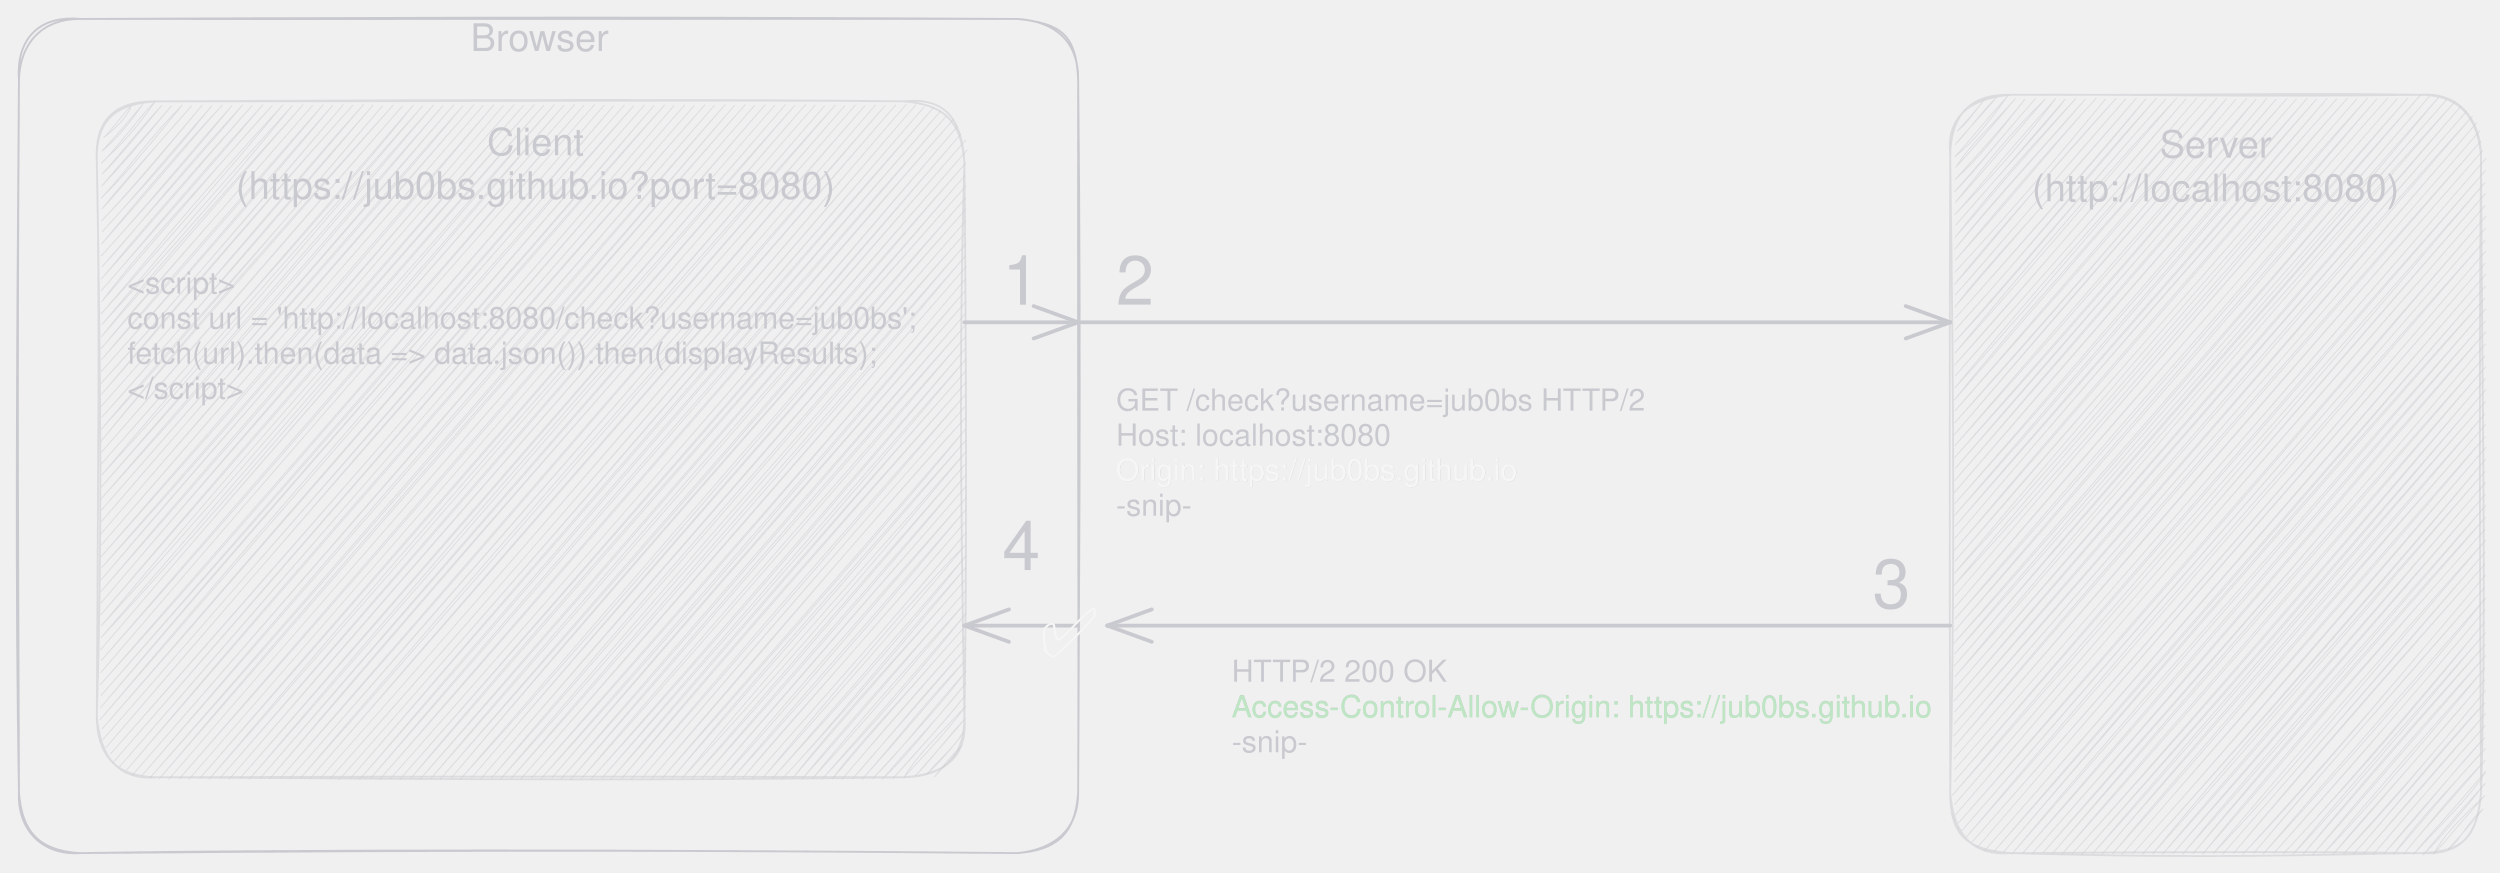
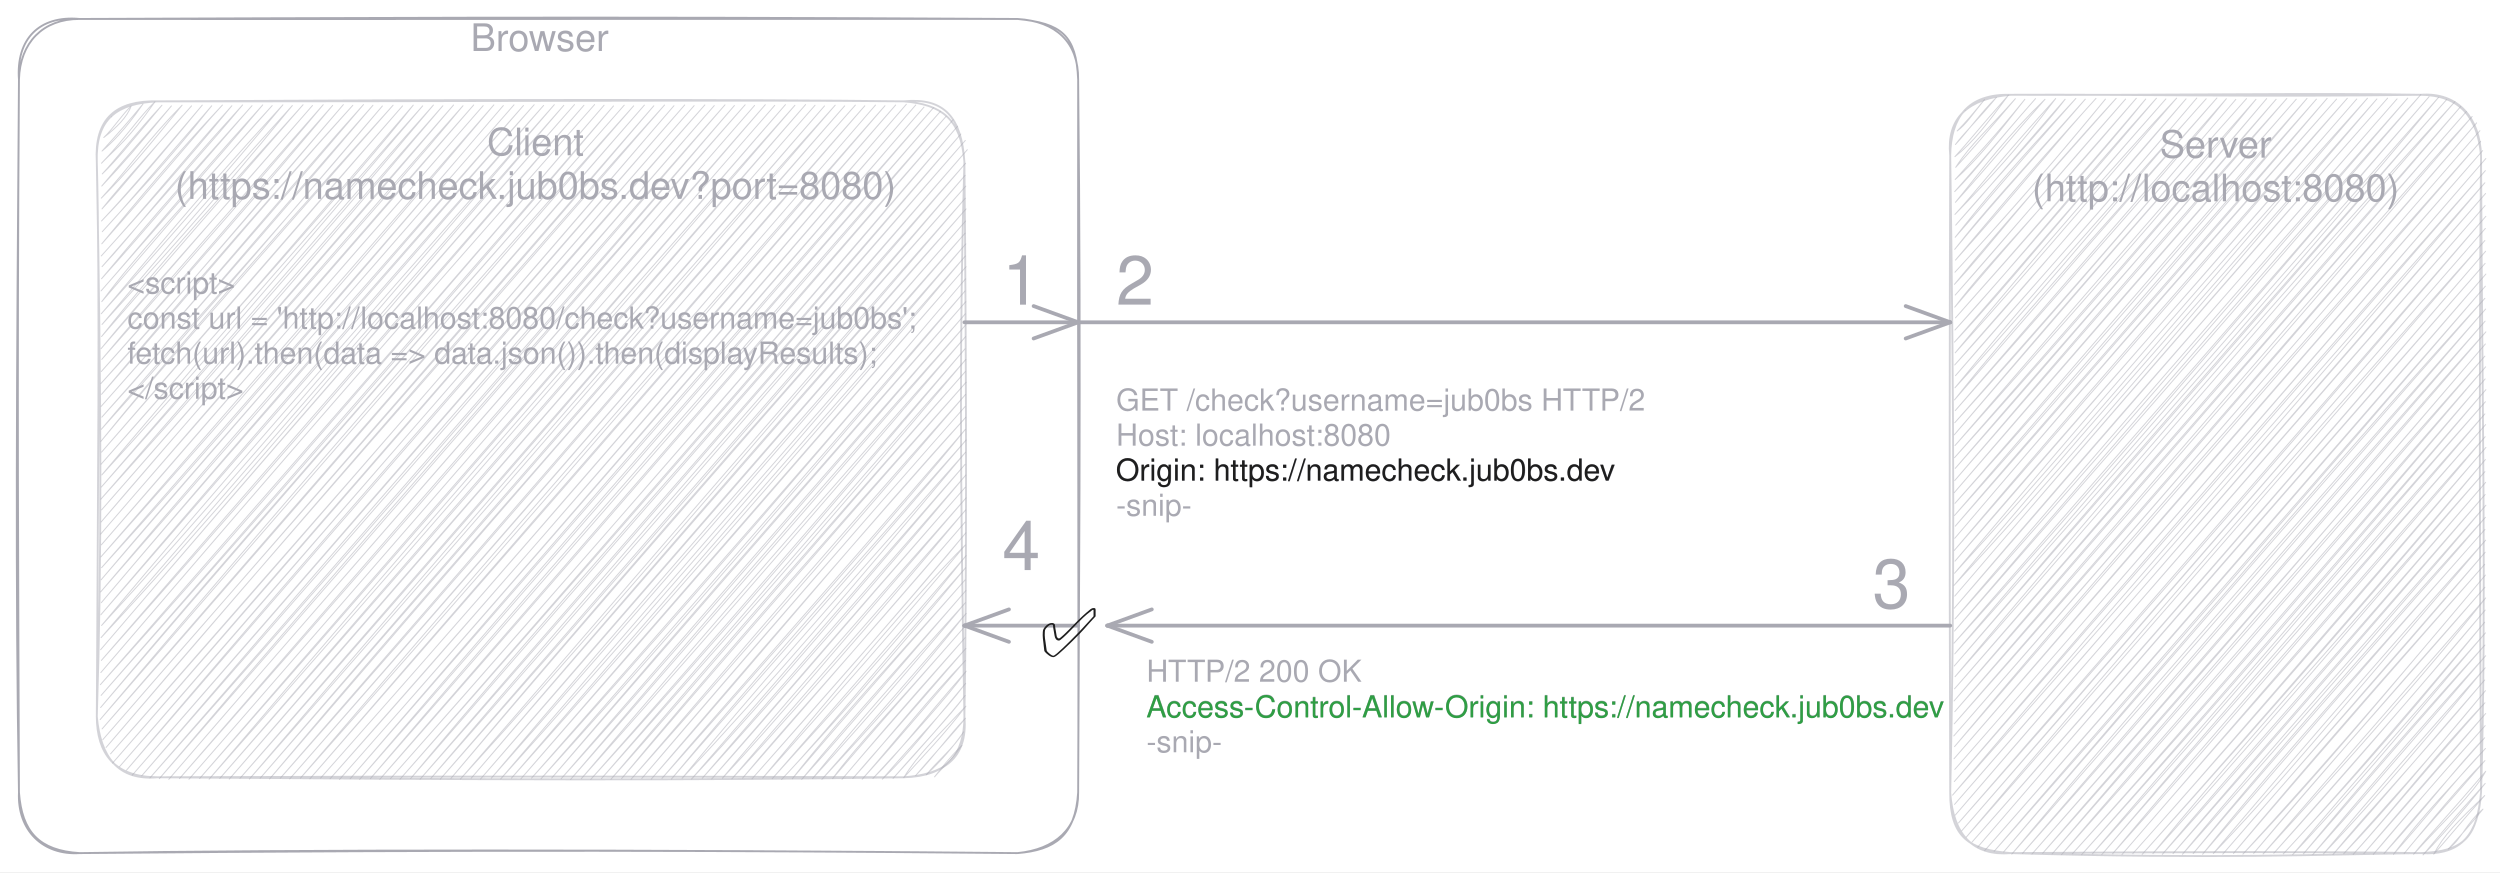
- <svg xmlns="http://www.w3.org/2000/svg" version="1.1" viewBox="0 0 1318.713 460" width="1318.713" height="460" filter="invert(93%) hue-rotate(180deg)">
+ <svg xmlns="http://www.w3.org/2000/svg" version="1.1" viewBox="0 0 1318.713 460" width="2637.427" height="920">
  <defs>
    <style class="style-fonts">
      </style>
  </defs>
+   <rect x="0" y="0" width="1318.713" height="460" fill="#ffffff" />
  <g stroke-linecap="round">
    <g transform="translate(568.7134 330) rotate(0 -30 0)">
      <path d="M0 0 C-10 0, -50 0, -60 0 M0 0 C-10 0, -50 0, -60 0" stroke="#a9a9b2" stroke-width="2" fill="none" />
    </g>
    <g transform="translate(568.7134 330) rotate(0 -30 0)">
      <path d="M-36.51 -8.55 C-44.09 -5.79, -51.67 -3.03, -60 0 M-36.51 -8.55 C-42.88 -6.23, -49.25 -3.91, -60 0" stroke="#a9a9b2" stroke-width="2" fill="none" />
    </g>
    <g transform="translate(568.7134 330) rotate(0 -30 0)">
      <path d="M-36.51 8.55 C-44.09 5.79, -51.67 3.03, -60 0 M-36.51 8.55 C-42.88 6.23, -49.25 3.91, -60 0" stroke="#a9a9b2" stroke-width="2" fill="none" />
    </g>
  </g>
  <mask />
  <g stroke-linecap="round" transform="translate(10 10) rotate(0 279.3567 220)">
    <path d="M32 0 C161.95 -0.42, 292.24 -1.35, 526.71 0 M32 0 C167.23 0.18, 301.85 -0.14, 526.71 0 M526.71 0 C546.94 1.18, 558.93 12.32, 558.71 32 M526.71 0 C549.81 2.29, 557.74 8.39, 558.71 32 M558.71 32 C560.41 182.74, 558.91 331.23, 558.71 408 M558.71 32 C558.44 180.25, 559.15 328.24, 558.71 408 M558.71 408 C557.28 430.93, 546.33 438.46, 526.71 440 M558.71 408 C558.96 427.16, 546.54 438.03, 526.71 440 M526.71 440 C384.19 438.66, 242.5 438.12, 32 440 M526.71 440 C333.83 438.15, 141.05 438.18, 32 440 M32 440 C10.65 438.7, 1.55 428.81, 0 408 M32 440 C12.63 441.26, -0.93 427.98, 0 408 M0 408 C-0.3 304.29, -1.12 199.19, 0 32 M0 408 C-1.88 299.85, -1.15 191.12, 0 32 M0 32 C0.53 12.51, 12.6 -0.06, 32 0 M0 32 C-1.59 10.59, 10.78 -2, 32 0" stroke="#a9a9b2" stroke-width="1" fill="none" />
  </g>
  <g stroke-opacity="0.5" fill-opacity="0.5" stroke-linecap="round" transform="translate(51.06137 53.46077) rotate(0 228.826 178.2696)">
    <path d="M7.86 8.16 C7.86 8.16, 7.86 8.16, 7.86 8.16 M7.86 8.16 C7.86 8.16, 7.86 8.16, 7.86 8.16 M3.66 19.09 C10.21 14.09, 16.14 8.16, 18.1 2.48 M3.66 19.09 C8.6 14.47, 13.46 6.87, 18.1 2.48 M2.75 26.24 C7.55 22.24, 14.74 15.38, 24.4 1.33 M2.75 26.24 C10.85 17.3, 17.44 9.85, 24.4 1.33 M2.48 32.64 C10.13 24.75, 16.55 20.37, 30.7 0.18 M2.48 32.64 C13.8 21.06, 23.29 7.1, 30.7 0.18 M2.88 38.28 C10.37 30.3, 20.64 16.86, 34.37 2.05 M2.88 38.28 C10.36 31.16, 16.69 23.25, 34.37 2.05 M2.62 44.68 C13.52 33.14, 21.22 24.34, 39.36 2.41 M2.62 44.68 C11.4 33.98, 22.67 21.8, 39.36 2.41 M2.36 51.07 C17.37 34.72, 27.75 19.35, 45 2.02 M2.36 51.07 C15.3 38.28, 27.37 23.77, 45 2.02 M2.75 56.72 C14.78 43.91, 24.2 31.15, 49.99 2.38 M2.75 56.72 C15.79 40.34, 29.45 26.11, 49.99 2.38 M2.49 63.11 C15.12 49.74, 29.94 32.41, 55.63 1.98 M2.49 63.11 C18.98 46.1, 34.03 28.17, 55.63 1.98 M2.88 68.76 C20.22 49.3, 35.04 34.47, 60.62 2.34 M2.88 68.76 C16.47 54.2, 28.09 39.78, 60.62 2.34 M2.62 75.16 C29.52 44.99, 52.47 16.94, 66.26 1.95 M2.62 75.16 C22.11 51.73, 41.4 28.36, 66.26 1.95 M2.36 81.55 C26.06 55.6, 46.9 29.51, 71.25 2.31 M2.36 81.55 C24.3 57.32, 44.62 34.59, 71.25 2.31 M2.76 87.2 C19.03 70, 34.05 48.93, 76.89 1.91 M2.76 87.2 C31.54 53.91, 62.03 20.03, 76.89 1.91 M2.49 93.59 C24.26 69.49, 45.57 43.85, 81.88 2.27 M2.49 93.59 C20.36 72.1, 39.57 49.6, 81.88 2.27 M2.23 99.99 C21.13 78.72, 38.75 56.1, 87.52 1.88 M2.23 99.99 C31.34 66.6, 61.03 33.46, 87.52 1.88 M2.63 105.64 C21.75 79.96, 42.93 58.16, 92.51 2.24 M2.63 105.64 C38.61 64.11, 73.14 23.08, 92.51 2.24 M2.37 112.03 C24.27 86.92, 45.11 59.54, 98.15 1.85 M2.37 112.03 C35.24 75.8, 68.39 37.81, 98.15 1.85 M2.76 117.68 C31.01 86.55, 56.55 59.29, 103.14 2.21 M2.76 117.68 C24.42 92.34, 45.49 65.93, 103.14 2.21 M2.5 124.07 C35.9 81.96, 71.11 44.05, 108.78 1.81 M2.5 124.07 C35.32 86.61, 68.72 47.51, 108.78 1.81 M2.24 130.47 C27.95 100.91, 52.8 71.92, 113.77 2.17 M2.24 130.47 C24.29 103.38, 47.48 78.85, 113.77 2.17 M2.63 136.11 C35.43 96.93, 71.58 56.31, 119.41 1.78 M2.63 136.11 C48.89 83.83, 95.64 30.49, 119.41 1.78 M2.37 142.51 C47.27 92.44, 91.24 41.98, 124.4 2.14 M2.37 142.51 C41.11 99.06, 77.2 55.64, 124.4 2.14 M2.11 148.91 C28.22 119.61, 56.24 88.68, 130.04 1.74 M2.11 148.91 C34.45 113.93, 66.35 75.53, 130.04 1.74 M2.5 154.55 C42.94 108.67, 81.96 61.2, 135.03 2.1 M2.5 154.55 C51.39 96.51, 100.51 40.06, 135.03 2.1 M2.24 160.95 C55.85 101.11, 106.7 39.31, 140.67 1.71 M2.24 160.95 C46.7 110.81, 90.52 60.74, 140.67 1.71 M2.64 166.59 C41.28 124.35, 77.05 80.02, 145.66 2.07 M2.64 166.59 C45.31 118.52, 87.86 70.21, 145.66 2.07 M2.38 172.99 C40.92 126.8, 81.04 85.14, 150.65 2.43 M2.38 172.99 C61.54 107.42, 118.98 39.23, 150.65 2.43 M2.11 179.39 C36.81 136.73, 70.89 96.88, 156.29 2.03 M2.11 179.39 C37.83 136.31, 74.52 95.17, 156.29 2.03 M2.51 185.03 C58.13 120.83, 115.03 55.18, 161.28 2.39 M2.51 185.03 C45.11 136.48, 85.92 89.19, 161.28 2.39 M2.25 191.43 C67.44 116.77, 135.93 41.34, 166.92 2 M2.25 191.43 C38.53 150.38, 75.5 108.68, 166.92 2 M2.64 197.07 C51.56 143.82, 98.8 88.33, 171.91 2.36 M2.64 197.07 C45.12 146.73, 86.53 98.56, 171.91 2.36 M2.38 203.47 C58.99 138.35, 114.87 72.53, 177.55 1.96 M2.38 203.47 C64.53 133.32, 125.72 63.81, 177.55 1.96 M2.12 209.87 C54.83 149.49, 106.91 88.33, 182.54 2.32 M2.12 209.87 C51.04 155.58, 99.94 99.79, 182.54 2.32 M2.51 215.51 C72.26 135.86, 140.26 58.52, 188.18 1.93 M2.51 215.51 C73.02 134.99, 142.71 54, 188.18 1.93 M2.25 221.91 C75.11 136.21, 149.81 54.77, 193.17 2.29 M2.25 221.91 C73.71 138.78, 146.43 55.05, 193.17 2.29 M1.99 228.31 C51.03 171.22, 103.68 112.32, 198.81 1.9 M1.99 228.31 C68.73 150.76, 135.91 73.61, 198.81 1.9 M2.39 233.95 C78.98 145.05, 159.24 53.79, 203.8 2.26 M2.39 233.95 C45.78 184.25, 89.54 133.02, 203.8 2.26 M2.12 240.35 C66.95 167.59, 130 96.02, 209.44 1.86 M2.12 240.35 C68.02 164.61, 133.61 88.67, 209.44 1.86 M2.52 245.99 C56.29 187.05, 109.72 124.49, 214.43 2.22 M2.52 245.99 C83.63 153.36, 164.7 60.51, 214.43 2.22 M2.26 252.39 C49.91 195.91, 101.15 138.49, 220.07 1.83 M2.26 252.39 C60.26 184.98, 119.2 117.23, 220.07 1.83 M2 258.79 C87.88 157.43, 175.94 58.34, 225.06 2.19 M2 258.79 C55.12 198.02, 107.49 137.98, 225.06 2.19 M2.39 264.43 C70.81 183.41, 139.51 104.54, 230.7 1.79 M2.39 264.43 C52.12 205.63, 102.62 148.51, 230.7 1.79 M2.13 270.83 C76.31 185.28, 148.23 102.91, 235.69 2.15 M2.13 270.83 C74.85 185.46, 148.05 101.02, 235.69 2.15 M2.52 276.47 C52.75 222.01, 100.08 166.33, 241.33 1.76 M2.52 276.47 C62.4 204.83, 124.61 133.91, 241.33 1.76 M2.26 282.87 C53.13 228.34, 101.95 170.12, 246.32 2.12 M2.26 282.87 C78.15 194.6, 153.35 107.8, 246.32 2.12 M2 289.27 C97.77 177.05, 196.8 64.29, 251.96 1.72 M2 289.27 C84.53 192.65, 169.02 96.5, 251.96 1.72 M2.4 294.91 C88.53 195.23, 173.76 97.49, 256.95 2.08 M2.4 294.91 C74.8 213.31, 146.83 130.05, 256.95 2.08 M2.13 301.31 C80.73 209.32, 159.99 117.91, 262.59 1.69 M2.13 301.31 C72.26 219.39, 143.17 137.08, 262.59 1.69 M1.87 307.71 C75.37 223.26, 148.73 140.06, 267.58 2.05 M1.87 307.71 C74.11 227.4, 143.34 146.64, 267.58 2.05 M2.27 313.35 C102.65 197.94, 200.65 85.94, 272.56 2.41 M2.27 313.35 C99.19 203.57, 194.85 94.42, 272.56 2.41 M2.01 319.75 C71.05 237.44, 142.42 156.63, 278.21 2.01 M2.01 319.75 C68.98 241.52, 135.35 164.76, 278.21 2.01 M1.74 326.14 C110.62 200.57, 219.59 75.86, 283.19 2.37 M1.74 326.14 C93.08 218.18, 185.45 111.59, 283.19 2.37 M2.79 331.03 C62.52 263.23, 121.68 194.52, 288.84 1.98 M2.79 331.03 C111.75 205.12, 220.39 80.3, 288.84 1.98 M3.19 336.68 C109.04 214.94, 215.51 94.62, 293.82 2.34 M3.19 336.68 C67.84 262.78, 130.65 190.28, 293.82 2.34 M4.9 340.81 C103.84 224.64, 206.24 109.65, 299.47 1.94 M4.9 340.81 C121.02 205.71, 238.14 69.98, 299.47 1.94 M7.26 344.19 C87.05 252.86, 169.57 159.96, 304.45 2.3 M7.26 344.19 C96.67 243.19, 185.3 140.87, 304.45 2.3 M8.31 349.08 C115.92 225.8, 222.64 102.62, 310.1 1.91 M8.31 349.08 C124.54 214.89, 241.37 80.38, 310.1 1.91 M11.98 350.95 C94.43 256.6, 177.46 159.85, 315.08 2.27 M11.98 350.95 C109.65 238.02, 206.49 127.34, 315.08 2.27 M15.66 352.82 C83.45 273.02, 150.31 194.96, 320.73 1.88 M15.66 352.82 C77.37 281.3, 139.91 208.95, 320.73 1.88 M18.68 355.44 C116.17 243.73, 212.74 131.87, 325.71 2.24 M18.68 355.44 C109.35 251.97, 199.16 148.5, 325.71 2.24 M23.67 355.8 C89.62 279.78, 156.63 204.25, 331.36 1.84 M23.67 355.8 C105.17 260.61, 187.06 165.8, 331.36 1.84 M28 356.91 C131.31 238.16, 235.72 118.74, 336.34 2.2 M28 356.91 C122.76 250.02, 216.06 143.34, 336.34 2.2 M32.98 357.27 C117.71 257.58, 202.73 159.83, 341.99 1.81 M32.98 357.27 C144.9 228.77, 257.52 98.48, 341.99 1.81 M37.97 357.64 C112.02 271.56, 187.33 186.11, 346.97 2.17 M37.97 357.64 C125.99 255.6, 214.77 154.12, 346.97 2.17 M43.61 357.24 C118.48 270.86, 192.59 184.98, 352.62 1.77 M43.61 357.24 C122.69 267.34, 199.69 179.31, 352.62 1.77 M48.6 357.6 C151.48 239.49, 254.18 121.04, 357.6 2.13 M48.6 357.6 C128.23 266.3, 208.7 173.45, 357.6 2.13 M54.24 357.21 C123.6 277.05, 192.88 197.3, 363.25 1.74 M54.24 357.21 C127.42 274.02, 201.41 189.15, 363.25 1.74 M59.23 357.57 C151.58 249.15, 244.33 141.68, 368.23 2.1 M59.23 357.57 C150.48 254.06, 241.25 149.65, 368.23 2.1 M64.87 357.17 C138.23 273.32, 210.47 191.06, 373.88 1.7 M64.87 357.17 C130.49 281.31, 196.26 205.22, 373.88 1.7 M69.86 357.53 C134.56 282.17, 200.2 206.92, 378.86 2.06 M69.86 357.53 C171.51 240.57, 274.15 122.06, 378.86 2.06 M75.5 357.14 C184.25 233.77, 292.07 108.65, 383.85 2.42 M75.5 357.14 C146.13 275.71, 215.73 195.96, 383.85 2.42 M80.49 357.5 C179.37 245.03, 277.04 132.28, 389.49 2.03 M80.49 357.5 C197.36 220.45, 315.31 84.56, 389.49 2.03 M86.13 357.1 C191.34 234.78, 298.05 112.4, 394.48 2.39 M86.13 357.1 C175.58 254.42, 264.9 151.86, 394.48 2.39 M91.12 357.46 C169.1 264.5, 248.47 175.07, 400.12 1.99 M91.12 357.46 C187.69 245.11, 284.33 133.33, 400.12 1.99 M96.76 357.07 C182.22 260.7, 266.37 162.41, 405.11 2.35 M96.76 357.07 C216.3 219.77, 334.58 82.52, 405.11 2.35 M101.75 357.43 C179.88 268.4, 257.28 179.68, 410.75 1.96 M101.75 357.43 C185.39 261.3, 269.19 165.93, 410.75 1.96 M107.39 357.03 C194.03 259.43, 278.25 162.08, 415.74 2.32 M107.39 357.03 C186.73 264.36, 265.74 173.03, 415.74 2.32 M112.38 357.39 C206.05 249.82, 300.47 142.25, 421.38 1.93 M112.38 357.39 C188.74 268.85, 265.98 180.32, 421.38 1.93 M118.02 357 C233.96 226.08, 348.67 92.91, 427.03 1.53 M118.02 357 C188.02 277.92, 256.17 199.87, 427.03 1.53 M123.01 357.36 C189.58 282.7, 255.18 206.59, 432.01 1.89 M123.01 357.36 C223.82 243.27, 322.86 129.05, 432.01 1.89 M128 357.72 C213.87 260.5, 298.07 162.28, 436.35 3.01 M128 357.72 C235.94 235.54, 343.21 110.95, 436.35 3.01 M133.64 357.32 C238.76 235.27, 345.88 111.61, 441.33 3.37 M133.64 357.32 C203.25 277.26, 273.17 197.91, 441.33 3.37 M138.63 357.68 C251.16 225.93, 366.91 94.69, 445.01 5.24 M138.63 357.68 C227.73 256.29, 315.13 154.98, 445.01 5.24 M144.27 357.29 C224.52 262.88, 307.2 168.39, 448.03 7.86 M144.27 357.29 C253.43 232.16, 363.17 106.89, 448.03 7.86 M149.26 357.65 C252.84 238.26, 356.32 118.48, 451.7 9.73 M149.26 357.65 C223.71 273.29, 296.65 188.94, 451.7 9.73 M154.9 357.26 C253.02 246.68, 350.14 134.25, 454.06 13.11 M154.9 357.26 C272.33 224.35, 388.82 90.26, 454.06 13.11 M159.89 357.62 C265.11 238.47, 369.3 118.42, 455.77 17.24 M159.89 357.62 C275.47 225.46, 390.27 92.68, 455.77 17.24 M165.53 357.22 C233.16 276.18, 303.23 197.85, 458.13 20.62 M165.53 357.22 C238.99 272.33, 311.78 189.24, 458.13 20.62 M170.52 357.58 C239.78 279.21, 308.77 199.81, 459.18 25.51 M170.52 357.58 C246.69 269.38, 324.28 180.29, 459.18 25.51 M176.16 357.19 C267.44 253.25, 357.26 150.03, 458.27 32.66 M176.16 357.19 C267.98 249.17, 362.42 141.34, 458.27 32.66 M181.15 357.55 C276.02 249.82, 368.18 144.27, 458.01 39.06 M181.15 357.55 C287.72 234.22, 395.02 111.63, 458.01 39.06 M186.79 357.15 C258.44 271.65, 332.16 186.81, 458.4 44.7 M186.79 357.15 C269.16 259.94, 353.26 164.18, 458.4 44.7 M191.78 357.51 C260.15 279.05, 327.47 199.63, 458.14 51.1 M191.78 357.51 C247.9 295.82, 303.04 231.77, 458.14 51.1 M197.42 357.12 C294.42 243.41, 392.65 130.92, 458.53 56.74 M197.42 357.12 C273.92 268.03, 351.92 178.89, 458.53 56.74 M202.41 357.48 C278.12 270.38, 354.64 182.44, 458.27 63.14 M202.41 357.48 C297.75 246.86, 393.23 137.2, 458.27 63.14 M208.05 357.08 C280.11 271.91, 354.58 186.55, 458.01 69.54 M208.05 357.08 C284.15 270.82, 358.83 184.13, 458.01 69.54 M213.04 357.44 C274.88 288.5, 336.79 218.07, 458.4 75.18 M213.04 357.44 C282.67 275.75, 353.51 194.86, 458.4 75.18 M218.68 357.05 C285.42 279.27, 352.66 201.92, 458.14 81.58 M218.68 357.05 C310.9 253.31, 400.93 149.99, 458.14 81.58 M223.67 357.41 C308.67 258.95, 395.81 159.29, 458.54 87.22 M223.67 357.41 C298.51 271.81, 372.3 186.79, 458.54 87.22 M229.31 357.01 C311.68 263.31, 395.94 167.25, 458.28 93.62 M229.31 357.01 C287.5 292.56, 344.77 227.36, 458.28 93.62 M234.3 357.37 C282.34 304.35, 332.49 247.61, 458.01 100.02 M234.3 357.37 C321.76 257.47, 408.43 156.58, 458.01 100.02 M239.94 356.98 C320.08 262.9, 401.36 170.54, 458.41 105.66 M239.94 356.98 C307.47 279.15, 376 200.28, 458.41 105.66 M244.93 357.34 C292.81 302.35, 338.37 249.01, 458.15 112.06 M244.93 357.34 C291.04 306.04, 337.37 252.75, 458.15 112.06 M249.92 357.7 C311.31 285.55, 372.68 213.88, 458.54 117.7 M249.92 357.7 C296.9 304.02, 343.14 250.99, 458.54 117.7 M255.56 357.31 C318.24 283.48, 380.03 212.6, 458.28 124.1 M255.56 357.31 C306.51 299.97, 357.14 242.78, 458.28 124.1 M260.55 357.67 C327.04 282.56, 394.43 203.61, 458.02 130.5 M260.55 357.67 C321 291.19, 379.82 222.98, 458.02 130.5 M266.19 357.27 C320.98 295.16, 377.75 232.32, 458.41 136.14 M266.19 357.27 C327.81 286.12, 390.06 213.22, 458.41 136.14 M271.18 357.63 C319.46 303.49, 367.24 245.98, 458.15 142.54 M271.18 357.63 C332.22 285.73, 393.58 215.29, 458.15 142.54 M276.82 357.24 C318.47 308.57, 358.69 261.7, 458.55 148.18 M276.82 357.24 C319.03 306.19, 361.83 256.74, 458.55 148.18 M281.81 357.6 C320.38 313.35, 358.11 267.29, 458.29 154.58 M281.81 357.6 C349.98 281.07, 414.85 205.14, 458.29 154.58 M287.45 357.2 C344.4 290.57, 399.27 227.45, 458.02 160.98 M287.45 357.2 C345.96 288.12, 405.76 220.26, 458.02 160.98 M292.44 357.56 C350.71 291.33, 409.86 219.54, 458.42 166.62 M292.44 357.56 C349.04 291.22, 407.49 223.55, 458.42 166.62 M298.08 357.17 C334.22 314.64, 371.84 273.3, 458.16 173.02 M298.08 357.17 C361.26 285.96, 424.88 214.33, 458.16 173.02 M303.07 357.53 C334.54 320.73, 368.5 283.92, 458.55 178.66 M303.07 357.53 C339.64 313.57, 375.55 272.03, 458.55 178.66 M308.71 357.13 C354.45 308.21, 397.23 258.35, 458.29 185.06 M308.71 357.13 C345.74 312.28, 383.57 269.28, 458.29 185.06 M313.7 357.49 C350.83 314.98, 388.94 270.09, 458.03 191.46 M313.7 357.49 C357.25 310.66, 397.71 261.63, 458.03 191.46 M319.34 357.1 C364.81 306.44, 408.46 256.73, 458.42 197.1 M319.34 357.1 C373.35 294.26, 426.81 233.6, 458.42 197.1 M324.33 357.46 C355.16 322.91, 387.29 284.7, 458.16 203.5 M324.33 357.46 C354.1 323.29, 383.76 288.3, 458.16 203.5 M329.97 357.06 C360.33 320.85, 390.48 286.1, 458.56 209.14 M329.97 357.06 C360.27 324.72, 388.74 290.23, 458.56 209.14 M334.96 357.42 C384.34 303.68, 429.84 249.71, 458.3 215.54 M334.96 357.42 C361.95 325.68, 389.22 294.6, 458.3 215.54 M340.6 357.03 C365.91 326.47, 393.38 297.46, 458.03 221.94 M340.6 357.03 C383.98 307.39, 425.86 259.02, 458.03 221.94 M345.59 357.39 C391.28 305.59, 434.77 256.6, 458.43 227.58 M345.59 357.39 C382.45 315.98, 421.55 271.53, 458.43 227.58 M351.23 356.99 C390.88 309.35, 433.24 258.79, 458.17 233.98 M351.23 356.99 C387.91 315.85, 423.92 275.09, 458.17 233.98 M356.22 357.35 C386.55 323.37, 417.94 290.71, 458.56 239.62 M356.22 357.35 C384.28 325.13, 411.94 293.62, 458.56 239.62 M361.2 357.72 C388.32 328.97, 414.63 294.64, 458.3 246.02 M361.2 357.72 C388.79 328.26, 416.11 296.89, 458.3 246.02 M366.85 357.32 C393.79 323.02, 424.87 290, 458.04 252.42 M366.85 357.32 C384.59 336.55, 403.81 313.98, 458.04 252.42 M371.83 357.68 C399.61 323.75, 430.38 290.46, 458.43 258.06 M371.83 357.68 C397.13 329.65, 420.01 302.45, 458.43 258.06 M377.48 357.29 C400.43 329.07, 424.04 302.24, 458.17 264.46 M377.48 357.29 C409.21 322.51, 440.39 285.75, 458.17 264.46 M382.46 357.65 C406.92 331.23, 431.65 304.11, 458.57 270.1 M382.46 357.65 C411.38 324.73, 440.5 290.92, 458.57 270.1 M388.11 357.25 C401.24 339.35, 417.4 323.34, 458.31 276.5 M388.11 357.25 C410.91 330.36, 434.55 303.8, 458.31 276.5 M393.09 357.61 C407.19 341.07, 419.9 325.65, 458.04 282.9 M393.09 357.61 C406.39 341.77, 420.79 325.73, 458.04 282.9 M398.74 357.22 C414.08 340.38, 427.21 323, 458.44 288.54 M398.74 357.22 C411.38 342.31, 423.54 329.29, 458.44 288.54 M403.72 357.58 C422.69 335.92, 439.16 314.62, 458.18 294.94 M403.72 357.58 C423.39 335.86, 443.09 312.1, 458.18 294.94 M409.37 357.18 C430.07 334.79, 448.62 314.16, 458.57 300.58 M409.37 357.18 C423.21 343.54, 434.41 328.1, 458.57 300.58 M414.35 357.54 C426.91 345.71, 437.97 331.21, 458.31 306.98 M414.35 357.54 C430.16 339.06, 446.38 322.6, 458.31 306.98 M420 357.15 C434.52 341.2, 449.67 324.11, 458.05 313.37 M420 357.15 C435.08 339.8, 449.92 324.53, 458.05 313.37 M425.64 356.75 C432.94 344.69, 442.76 335.61, 458.44 319.02 M425.64 356.75 C436.9 344.26, 446.94 334.09, 458.44 319.02 M431.94 355.6 C440.77 346.6, 449.97 333.82, 458.18 325.42 M431.94 355.6 C441.55 344.37, 452.17 332.95, 458.18 325.42 M437.58 355.21 C442.99 348.29, 452.12 341.04, 457.26 332.57 M437.58 355.21 C445.18 348.01, 451.55 340.79, 457.26 332.57 M441.91 356.32 C445.19 352.24, 449.02 346.95, 456.35 339.72 M441.91 356.32 C445.91 351.57, 449.79 348.67, 456.35 339.72" stroke="#a9a9b2" stroke-width="0.5" fill="none" />
    <path d="M32 0 C189.39 0.15, 344.62 -0.93, 425.65 0 M32 0 C186.82 -0.86, 342.69 -1.09, 425.65 0 M425.65 0 C445.55 1.6, 455.94 9.13, 457.65 32 M425.65 0 C447.24 -2.17, 456.14 8.69, 457.65 32 M457.65 32 C455.1 116.23, 455.37 199.12, 457.65 324.54 M457.65 32 C458.77 145.9, 458.82 259.96, 457.65 324.54 M457.65 324.54 C457.63 344.57, 448.53 356.02, 425.65 356.54 M457.65 324.54 C459.61 347.13, 446.06 355.19, 425.65 356.54 M425.65 356.54 C316.73 358.2, 206.3 357.84, 32 356.54 M425.65 356.54 C311.78 356.15, 198.87 355.94, 32 356.54 M32 356.54 C11.19 358.39, 1.93 345.81, 0 324.54 M32 356.54 C9.08 356.46, 0.11 343.87, 0 324.54 M0 324.54 C0.53 211.43, 1.75 96.47, 0 32 M0 324.54 C2.71 240.5, 2.31 157.68, 0 32 M0 32 C-1.4 8.85, 10.45 -0.51, 32 0 M0 32 C-0.75 9.11, 10.64 1.01, 32 0" stroke="#a9a9b2" stroke-width="1" fill="none" />
  </g>
  <g stroke-opacity="0.5" fill-opacity="0.5" stroke-linecap="round" transform="translate(1028.713 50) rotate(0 140 200)">
    <path d="M7.86 8.16 C7.86 8.16, 7.86 8.16, 7.86 8.16 M7.86 8.16 C7.86 8.16, 7.86 8.16, 7.86 8.16 M3.66 19.09 C8.26 15.73, 11.07 11.24, 18.1 2.48 M3.66 19.09 C8.16 14.47, 11.03 11.2, 18.1 2.48 M2.75 26.24 C6.63 20.83, 15.48 12.24, 24.4 1.33 M2.75 26.24 C10.35 17.94, 15.65 10.13, 24.4 1.33 M2.48 32.64 C11.88 25.35, 19.92 14.84, 30.7 0.18 M2.48 32.64 C9.57 25.02, 15.3 17.47, 30.7 0.18 M2.88 38.28 C10.7 26.06, 20.19 18.12, 34.37 2.05 M2.88 38.28 C10.36 30.26, 18.96 20.21, 34.37 2.05 M2.62 44.68 C14.63 33.92, 24.39 21.48, 39.36 2.41 M2.62 44.68 C13.41 32.56, 22.95 22.69, 39.36 2.41 M2.36 51.07 C13.2 40.31, 20.8 29.47, 45 2.02 M2.36 51.07 C20.12 31.14, 35.85 12.21, 45 2.02 M2.75 56.72 C17.36 38.73, 30.76 20.95, 49.99 2.38 M2.75 56.72 C18.85 39.01, 33.39 21.23, 49.99 2.38 M2.49 63.11 C20.59 44.42, 36.03 27.96, 55.63 1.98 M2.49 63.11 C13.99 50.57, 24.9 36.12, 55.63 1.98 M2.88 68.76 C24.35 43.66, 49.68 16.91, 60.62 2.34 M2.88 68.76 C18.73 51, 34.42 32.38, 60.62 2.34 M2.62 75.16 C15.9 58.16, 31.92 38.95, 66.26 1.95 M2.62 75.16 C16.76 59.2, 30.22 42.54, 66.26 1.95 M2.36 81.55 C25.01 53.92, 49.65 27.62, 71.25 2.31 M2.36 81.55 C17.42 62.09, 33.63 44.74, 71.25 2.31 M2.76 87.2 C33.41 53.36, 60.47 19.61, 76.89 1.91 M2.76 87.2 C19.68 67.41, 36.17 46.74, 76.89 1.91 M2.49 93.59 C29.33 64.38, 57.92 31.76, 81.88 2.27 M2.49 93.59 C24.59 69.45, 45.02 47.02, 81.88 2.27 M2.23 99.99 C21.29 79.53, 38.13 55.78, 87.52 1.88 M2.23 99.99 C29.57 66.65, 57.87 35.39, 87.52 1.88 M2.63 105.64 C29.82 75.05, 57.49 41.88, 92.51 2.24 M2.63 105.64 C23.07 82.26, 43.08 59.04, 92.51 2.24 M2.37 112.03 C20.98 87.63, 41.86 67.89, 98.15 1.85 M2.37 112.03 C29.85 79.77, 59.25 46.43, 98.15 1.85 M2.76 117.68 C42.4 73.18, 82.72 27.7, 103.14 2.21 M2.76 117.68 C39.12 76.68, 75.22 35.22, 103.14 2.21 M2.5 124.07 C36.76 86.62, 66.56 48.55, 108.78 1.81 M2.5 124.07 C24.43 99.44, 47.03 74.09, 108.78 1.81 M2.24 130.47 C30.08 100.93, 57.61 65.84, 113.77 2.17 M2.24 130.47 C36.37 91.72, 69.39 52.29, 113.77 2.17 M2.63 136.11 C45.51 84.15, 88.34 35, 119.41 1.78 M2.63 136.11 C47.95 85.75, 91.28 34.04, 119.41 1.78 M2.37 142.51 C41.22 98.08, 80.31 53.89, 124.4 2.14 M2.37 142.51 C35.18 106.35, 65.99 69.08, 124.4 2.14 M2.77 148.16 C40.63 104.48, 79.15 61.62, 130.04 1.74 M2.77 148.16 C36.37 108.76, 70.33 72.3, 130.04 1.74 M2.5 154.55 C55.6 96.42, 105.85 34.21, 135.03 2.1 M2.5 154.55 C32.15 118.32, 61.87 83.78, 135.03 2.1 M2.24 160.95 C33.39 121.62, 67.07 85.12, 140.67 1.71 M2.24 160.95 C50.66 105.02, 100.29 47.82, 140.67 1.71 M2.64 166.59 C40.95 122.32, 77.1 80.02, 145.66 2.07 M2.64 166.59 C59.81 101.61, 118.27 36.15, 145.66 2.07 M2.38 172.99 C34.26 136.54, 68.2 99.24, 150.65 2.43 M2.38 172.99 C45.07 125.95, 86.3 77.91, 150.65 2.43 M2.11 179.39 C41.64 133, 78.09 89.93, 156.29 2.03 M2.11 179.39 C51.83 121.7, 101.46 63.79, 156.29 2.03 M2.51 185.03 C59.39 121.02, 114.66 59.32, 161.28 2.39 M2.51 185.03 C48.55 131.71, 94.78 77.87, 161.28 2.39 M2.25 191.43 C46.38 142.39, 91.71 91.22, 166.92 2 M2.25 191.43 C63.75 121.26, 124.1 52.3, 166.92 2 M2.64 197.07 C67.36 123.78, 129.59 50.48, 171.91 2.36 M2.64 197.07 C67.37 121.44, 132.96 48.4, 171.91 2.36 M2.38 203.47 C67.26 127.48, 134.49 49.97, 177.55 1.96 M2.38 203.47 C46.51 152.39, 92.4 100.5, 177.55 1.96 M2.12 209.87 C62.56 139.25, 124.52 68.26, 182.54 2.32 M2.12 209.87 C70.89 130.2, 142.06 48.9, 182.54 2.32 M2.51 215.51 C42.71 170.05, 83.14 121.64, 188.18 1.93 M2.51 215.51 C60.62 150.75, 117.15 86.24, 188.18 1.93 M2.25 221.91 C62.43 152.21, 122.72 81.82, 193.17 2.29 M2.25 221.91 C50.32 168.39, 98.39 112.51, 193.17 2.29 M2.65 227.55 C77.79 141.64, 153.08 55.89, 198.81 1.9 M2.65 227.55 C45.99 176.61, 91.3 125.31, 198.81 1.9 M2.39 233.95 C55.21 171.73, 109.95 108.87, 203.8 2.26 M2.39 233.95 C79.99 142.23, 159.15 52.38, 203.8 2.26 M2.12 240.35 C51.6 183.27, 99.55 128.56, 209.44 1.86 M2.12 240.35 C64.04 167.15, 126.35 95.55, 209.44 1.86 M2.52 245.99 C49.18 190.71, 96.19 138.71, 214.43 2.22 M2.52 245.99 C69.42 168.6, 134.91 93.45, 214.43 2.22 M2.26 252.39 C69.85 172.07, 137.68 93.55, 220.07 1.83 M2.26 252.39 C47.88 202.61, 91.5 151.76, 220.07 1.83 M2 258.79 C57.81 191.84, 116.65 125.53, 225.06 2.19 M2 258.79 C48.55 208.74, 93.31 156.12, 225.06 2.19 M2.39 264.43 C73.49 181.42, 143.32 100.45, 230.7 1.79 M2.39 264.43 C90.13 161.96, 180.09 59.11, 230.7 1.79 M2.13 270.83 C78.56 180.84, 158.32 91.29, 235.69 2.15 M2.13 270.83 C80.75 179.61, 159.12 89.62, 235.69 2.15 M2.52 276.47 C70.62 200.07, 137.92 121.79, 241.33 1.76 M2.52 276.47 C74.36 192.2, 146.94 108.58, 241.33 1.76 M2.26 282.87 C68.02 205.9, 135.08 127.2, 248.28 -0.15 M2.26 282.87 C70.26 204.91, 137.93 127.71, 248.28 -0.15 M2 289.27 C70.84 213.73, 135.05 137.47, 252.62 0.97 M2 289.27 C94.79 182.56, 186.01 78.02, 252.62 0.97 M2.4 294.91 C94.35 191.06, 184.91 88.81, 257.6 1.33 M2.4 294.91 C66.47 218.93, 132.06 144.18, 257.6 1.33 M2.13 301.31 C65.64 227.1, 127.08 155.54, 261.93 2.44 M2.13 301.31 C102.62 185.47, 203.33 69.95, 261.93 2.44 M2.53 306.95 C87.84 205.1, 173.98 105.31, 266.26 3.56 M2.53 306.95 C57.57 244.64, 112.19 181.46, 266.26 3.56 M2.27 313.35 C104.35 195.25, 205.72 78.97, 269.28 6.18 M2.27 313.35 C99.57 201.86, 197.19 90.78, 269.28 6.18 M2.01 319.75 C62.6 250.32, 120.7 182.95, 272.3 8.81 M2.01 319.75 C92.92 213.1, 186.3 107.26, 272.3 8.81 M2.4 325.39 C110.16 200.72, 218.46 73.92, 275.32 11.43 M2.4 325.39 C75.88 241.53, 151.08 156.16, 275.32 11.43 M2.14 331.79 C84.87 238.55, 167.21 143, 277.68 14.81 M2.14 331.79 C100.32 219.12, 197.83 106.72, 277.68 14.81 M1.88 338.19 C109.14 214.96, 216.32 91.4, 279.39 18.94 M1.88 338.19 C77.48 251.78, 153.55 163.56, 279.39 18.94 M2.27 343.83 C91.86 239.75, 180.62 139.29, 279.78 24.59 M2.27 343.83 C63.48 270.99, 124.79 199.8, 279.78 24.59 M2.01 350.23 C58.12 285.3, 115.75 218.07, 280.84 29.47 M2.01 350.23 C90.21 248.81, 178.29 147.05, 280.84 29.47 M2.4 355.87 C85.42 261.05, 166.45 167.46, 282.54 33.61 M2.4 355.87 C62.42 287.03, 123.18 218.04, 282.54 33.61 M2.14 362.27 C76.66 275.47, 150.59 189.01, 282.28 40.01 M2.14 362.27 C96.23 254.25, 190.72 145.96, 282.28 40.01 M1.23 369.42 C87.56 271.72, 172.48 175.51, 282.02 46.4 M1.23 369.42 C77.93 279.05, 155.37 189.99, 282.02 46.4 M2.28 374.31 C103.59 258.32, 205.3 139.6, 282.41 52.05 M2.28 374.31 C69.72 296.4, 137.65 218.94, 282.41 52.05 M2.67 379.95 C82.02 287.21, 162.18 196.52, 282.15 58.44 M2.67 379.95 C70.18 301.55, 137.4 223.85, 282.15 58.44 M4.38 384.08 C76.44 302.57, 145.63 224.24, 282.55 64.09 M4.38 384.08 C96.96 277.87, 189.62 171.09, 282.55 64.09 M6.08 388.22 C76.82 307.35, 149.08 223.55, 282.29 70.49 M6.08 388.22 C67.72 317.03, 129.92 245.45, 282.29 70.49 M8.45 391.6 C72.65 318.49, 138.98 242.76, 282.02 76.88 M8.45 391.6 C89.95 295.32, 172.23 200.2, 282.02 76.88 M11.47 394.22 C91.69 303.43, 171 212.22, 282.42 82.53 M11.47 394.22 C75.91 320.87, 139.33 248.43, 282.42 82.53 M14.49 396.85 C71.03 331.16, 127.71 264.9, 282.16 88.92 M14.49 396.85 C70.6 331.46, 127.42 266.26, 282.16 88.92 M18.16 398.72 C105.34 299.27, 192.77 197.59, 282.55 94.57 M18.16 398.72 C111.3 292.95, 203.82 185.85, 282.55 94.57 M23.15 399.08 C82.58 329.99, 140.95 263.64, 282.29 100.96 M23.15 399.08 C106.43 304.87, 188.41 210.31, 282.29 100.96 M28.13 399.44 C123.94 286.45, 220.54 174.8, 282.03 107.36 M28.13 399.44 C114.76 298.55, 202.59 197.76, 282.03 107.36 M32.47 400.55 C105.31 317.38, 177.69 234.64, 282.42 113.01 M32.47 400.55 C95.52 325.14, 159.67 252.59, 282.42 113.01 M38.11 400.16 C114.64 311.7, 189.61 223.77, 282.16 119.4 M38.11 400.16 C105.89 323.89, 172.52 246.22, 282.16 119.4 M43.1 400.52 C136.49 294.24, 227.35 186.42, 282.56 125.05 M43.1 400.52 C104.02 331.65, 163.97 262.9, 282.56 125.05 M48.74 400.12 C111.49 327.24, 176.2 255.76, 282.3 131.44 M48.74 400.12 C114.69 326.06, 178.51 252.31, 282.3 131.44 M53.73 400.48 C112.73 331.5, 169.86 264.5, 282.03 137.84 M53.73 400.48 C123.04 321.2, 192.8 241.72, 282.03 137.84 M58.71 400.84 C113.59 336.82, 170.6 272.22, 282.43 143.49 M58.71 400.84 C142.84 306.45, 225.89 210.03, 282.43 143.49 M64.36 400.45 C115.21 344.51, 163.25 290.33, 282.17 149.88 M64.36 400.45 C111.69 347.88, 157.93 294.19, 282.17 149.88 M69.34 400.81 C140.02 322.4, 207.04 244.41, 282.56 155.53 M69.34 400.81 C129.01 333.53, 187.2 265.55, 282.56 155.53 M74.99 400.41 C147.96 319.7, 219.05 234.14, 282.3 161.92 M74.99 400.41 C145.35 318.37, 217.56 234.97, 282.3 161.92 M79.97 400.77 C125.61 347.38, 172.64 296.71, 282.04 168.32 M79.97 400.77 C153.71 313.67, 230.24 227.14, 282.04 168.32 M85.62 400.38 C144.02 334.97, 198.73 269.57, 282.43 173.96 M85.62 400.38 C137.21 339.03, 190.91 277.75, 282.43 173.96 M90.6 400.74 C158.86 321.49, 229.47 243.42, 282.17 180.36 M90.6 400.74 C155.76 325.39, 221.14 249.58, 282.17 180.36 M96.25 400.34 C142.74 348.57, 186.51 296.73, 282.57 186.01 M96.25 400.34 C157.97 331.43, 218.58 261.14, 282.57 186.01 M101.23 400.7 C173.38 320.44, 243.59 239.4, 282.3 192.4 M101.23 400.7 C166.04 327.86, 229.81 254.35, 282.3 192.4 M106.88 400.31 C176.07 323.11, 242.56 244.26, 282.04 198.8 M106.88 400.31 C147.08 351.15, 189.33 304.39, 282.04 198.8 M111.86 400.67 C154.57 349.97, 197.33 302.88, 282.44 204.44 M111.86 400.67 C153.03 354.64, 193.82 307.68, 282.44 204.44 M117.51 400.27 C160.13 350.35, 204.6 299.75, 282.18 210.84 M117.51 400.27 C171.12 339.48, 223.54 279.27, 282.18 210.84 M122.49 400.63 C172.91 339.85, 227.97 279.16, 282.57 216.49 M122.49 400.63 C177.94 338.11, 231.11 277.3, 282.57 216.49 M128.14 400.24 C186.4 331.45, 248.74 262.39, 282.31 222.88 M128.14 400.24 C168.23 351.45, 210.07 303.29, 282.31 222.88 M133.12 400.6 C176.84 346.45, 225.34 293.79, 282.05 229.28 M133.12 400.6 C171.47 356.58, 208.97 311.93, 282.05 229.28 M138.77 400.21 C169.32 368.72, 199.04 332.63, 282.44 234.92 M138.77 400.21 C191.94 337.3, 246.07 275.41, 282.44 234.92 M143.75 400.57 C183.74 354.09, 225.87 307.45, 282.18 241.32 M143.75 400.57 C184.55 353.62, 225.99 306.01, 282.18 241.32 M149.4 400.17 C198.45 342.66, 247.06 287.27, 281.92 247.72 M149.4 400.17 C187.25 354.82, 226.96 309.37, 281.92 247.72 M154.38 400.53 C195.03 357.86, 231.69 313.07, 282.31 253.36 M154.38 400.53 C187.06 364.83, 219.74 327.89, 282.31 253.36 M160.03 400.14 C193.85 359.54, 229.38 320.64, 282.05 259.76 M160.03 400.14 C194 360.25, 228.37 320.71, 282.05 259.76 M165.01 400.5 C211.83 349.06, 255.59 299.53, 282.45 265.4 M165.01 400.5 C207.09 351.57, 250.84 301.69, 282.45 265.4 M170.66 400.1 C207.05 359.81, 240.69 320.69, 282.19 271.8 M170.66 400.1 C210.45 355.13, 251.66 308.38, 282.19 271.8 M175.64 400.46 C203.02 370.84, 229.69 342.25, 281.92 278.2 M175.64 400.46 C198.45 375.81, 222.88 348.41, 281.92 278.2 M180.63 400.82 C221.78 356.98, 258.4 311.31, 282.32 283.84 M180.63 400.82 C217.67 356.86, 255.57 314.1, 282.32 283.84 M186.27 400.43 C214.45 366.38, 245.15 330.92, 282.06 290.24 M186.27 400.43 C208 375.6, 228.03 351.87, 282.06 290.24 M191.26 400.79 C210.67 379.11, 231.69 354.92, 282.45 295.88 M191.26 400.79 C217.9 369.1, 244.42 337.82, 282.45 295.88 M196.9 400.39 C217.44 378.73, 236.75 356.99, 282.19 302.28 M196.9 400.39 C223.33 368.97, 249.1 339.47, 282.19 302.28 M201.89 400.75 C221.09 377.24, 241.36 356.83, 281.93 308.68 M201.89 400.75 C228.76 370.74, 256.22 338.16, 281.93 308.68 M207.53 400.36 C231.32 375.63, 253.66 348.45, 282.32 314.32 M207.53 400.36 C228.75 376.44, 251.53 351.89, 282.32 314.32 M212.52 400.72 C234.91 375.76, 256.88 347.06, 282.06 320.72 M212.52 400.72 C230.52 380.9, 248.06 359.05, 282.06 320.72 M218.16 400.32 C240.16 375.03, 259.95 352.65, 282.46 326.36 M218.16 400.32 C232.99 382.9, 246.67 366.77, 282.46 326.36 M223.15 400.68 C236.99 384.3, 249.51 369.35, 282.2 332.76 M223.15 400.68 C236 386.2, 248.28 370.39, 282.2 332.76 M228.79 400.29 C250.93 376.3, 267.51 353.91, 281.93 339.16 M228.79 400.29 C246.74 379.11, 263.43 359.92, 281.93 339.16 M233.78 400.65 C249.37 379.89, 265.85 363.27, 282.33 344.8 M233.78 400.65 C250.63 381.83, 267.71 359.88, 282.33 344.8 M239.42 400.25 C252.38 384.52, 268.68 364.72, 282.07 351.2 M239.42 400.25 C248.61 388.76, 258.7 378.33, 282.07 351.2 M244.41 400.61 C259.22 384.3, 276.34 368.36, 282.46 356.84 M244.41 400.61 C251.91 391.24, 260.92 382.22, 282.46 356.84 M249.4 400.97 C258.04 390.72, 263.59 383.78, 282.2 363.24 M249.4 400.97 C259.97 390.31, 269.28 379.22, 282.2 363.24 M255.04 400.58 C260.05 390.82, 267.57 383.4, 281.94 369.64 M255.04 400.58 C261.86 393, 268.91 384.28, 281.94 369.64 M262.65 397.92 C269.9 392.55, 271.79 384.64, 281.02 376.79 M262.65 397.92 C269.1 390.84, 274.7 384.69, 281.02 376.79" stroke="#a9a9b2" stroke-width="0.5" fill="none" />
    <path d="M32 0 C96.66 -0.34, 158.05 1.23, 248 0 M32 0 C113.58 0.35, 193.51 -1.1, 248 0 M248 0 C269.26 0.1, 278.26 12.5, 280 32 M248 0 C268.43 -1.58, 279.51 12.95, 280 32 M280 32 C280.45 153.58, 282.99 272.53, 280 368 M280 32 C278.96 147.26, 279.4 262.44, 280 368 M280 368 C278.65 389.31, 270.21 401.41, 248 400 M280 368 C277.86 391.45, 271.31 399.2, 248 400 M248 400 C195.62 400.63, 142.21 403.19, 32 400 M248 400 C191.86 399.23, 133.97 399.34, 32 400 M32 400 C11.86 401.69, 1.51 390.16, 0 368 M32 400 C9.81 398.37, -0.12 391.52, 0 368 M0 368 C2.2 271.47, 2.06 175.56, 0 32 M0 368 C-0.46 235.57, -0.27 101.65, 0 32 M0 32 C0.31 12.12, 9.06 -0.62, 32 0 M0 32 C-2.07 12.22, 9.5 1.81, 32 0" stroke="#a9a9b2" stroke-width="1" fill="none" />
  </g>
  <g transform="translate(248.2317 10) rotate(0 37.29492 11.5)">
    <text x="0" y="16.9" font-family="Helvetica, Segoe UI Emoji" font-size="20px" fill="#a9a9b2" text-anchor="start" style="white-space: pre;" direction="ltr" dominant-baseline="alphabetic">Browser</text>
  </g>
-   <g transform="translate(124.8494 65) rotate(0 157.6074 23)">
-     <text x="157.607" y="16.9" font-family="Helvetica, Segoe UI Emoji" font-size="20px" fill="#a9a9b2" text-anchor="middle" style="white-space: pre;" direction="ltr" dominant-baseline="alphabetic">Client</text>
-     <text x="157.607" y="39.9" font-family="Helvetica, Segoe UI Emoji" font-size="20px" fill="#a9a9b2" text-anchor="middle" style="white-space: pre;" direction="ltr" dominant-baseline="alphabetic">(https://jub0bs.github.io?port=8080)</text>
+   <g transform="translate(92.61795 65) rotate(0 189.8389 23)">
+     <text x="189.839" y="16.9" font-family="Helvetica, Segoe UI Emoji" font-size="20px" fill="#a9a9b2" text-anchor="middle" style="white-space: pre;" direction="ltr" dominant-baseline="alphabetic">Client</text>
+     <text x="189.839" y="39.9" font-family="Helvetica, Segoe UI Emoji" font-size="20px" fill="#a9a9b2" text-anchor="middle" style="white-space: pre;" direction="ltr" dominant-baseline="alphabetic">(https://namecheck.jub0bs.dev?port=8080)</text>
  </g>
  <g transform="translate(1072.546 66.26099) rotate(0 96.16699 23)">
    <text x="96.167" y="16.9" font-family="Helvetica, Segoe UI Emoji" font-size="20px" fill="#a9a9b2" text-anchor="middle" style="white-space: pre;" direction="ltr" dominant-baseline="alphabetic">Server</text>
    <text x="96.167" y="39.9" font-family="Helvetica, Segoe UI Emoji" font-size="20px" fill="#a9a9b2" text-anchor="middle" style="white-space: pre;" direction="ltr" dominant-baseline="alphabetic">(http://localhost:8080)</text>
  </g>
  <g transform="translate(67.19388 141.2505) rotate(0 216.2422 37)">
    <text x="0" y="13.57" font-family="Helvetica, Segoe UI Emoji" font-size="16px" fill="#a9a9b2" text-anchor="start" style="white-space: pre;" direction="ltr" dominant-baseline="alphabetic">&lt;script&gt;</text>
    <text x="0" y="32.07" font-family="Helvetica, Segoe UI Emoji" font-size="16px" fill="#a9a9b2" text-anchor="start" style="white-space: pre;" direction="ltr" dominant-baseline="alphabetic">  const url = 'http://localhost:8080/check?username=jub0bs';</text>
    <text x="0" y="50.57" font-family="Helvetica, Segoe UI Emoji" font-size="16px" fill="#a9a9b2" text-anchor="start" style="white-space: pre;" direction="ltr" dominant-baseline="alphabetic">  fetch(url).then(data =&gt; data.json()).then(displayResults);</text>
    <text x="0" y="69.07" font-family="Helvetica, Segoe UI Emoji" font-size="16px" fill="#a9a9b2" text-anchor="start" style="white-space: pre;" direction="ltr" dominant-baseline="alphabetic">&lt;/script&gt;</text>
  </g>
  <g stroke-linecap="round">
    <g transform="translate(508.7134 170) rotate(0 30 0)">
      <path d="M0 0 C10 0, 50 0, 60 0 M0 0 C10 0, 50 0, 60 0" stroke="#a9a9b2" stroke-width="2" fill="none" />
    </g>
    <g transform="translate(508.7134 170) rotate(0 30 0)">
      <path d="M36.51 8.55 C41.59 6.7, 46.67 4.85, 60 0 M36.51 8.55 C43.3 6.08, 50.1 3.61, 60 0" stroke="#a9a9b2" stroke-width="2" fill="none" />
    </g>
    <g transform="translate(508.7134 170) rotate(0 30 0)">
      <path d="M36.51 -8.55 C41.59 -6.7, 46.67 -4.85, 60 0 M36.51 -8.55 C43.3 -6.08, 50.1 -3.61, 60 0" stroke="#a9a9b2" stroke-width="2" fill="none" />
    </g>
  </g>
  <mask />
  <g stroke-linecap="round">
    <g transform="translate(568.7134 170) rotate(0 230 0)">
      <path d="M0 0 C76.67 0, 383.33 0, 460 0 M0 0 C76.67 0, 383.33 0, 460 0" stroke="#a9a9b2" stroke-width="2" fill="none" />
    </g>
    <g transform="translate(568.7134 170) rotate(0 230 0)">
      <path d="M436.51 8.55 C444.74 5.55, 452.98 2.56, 460 0 M436.51 8.55 C442.89 6.23, 449.26 3.91, 460 0" stroke="#a9a9b2" stroke-width="2" fill="none" />
    </g>
    <g transform="translate(568.7134 170) rotate(0 230 0)">
      <path d="M436.51 -8.55 C444.74 -5.55, 452.98 -2.56, 460 0 M436.51 -8.55 C442.89 -6.23, 449.26 -3.91, 460 0" stroke="#a9a9b2" stroke-width="2" fill="none" />
    </g>
  </g>
  <mask />
  <g transform="translate(588.7134 203) rotate(0 139.8398 37)">
    <text x="0" y="13.57" font-family="Helvetica, Segoe UI Emoji" font-size="16px" fill="#a9a9b2" text-anchor="start" style="white-space: pre;" direction="ltr" dominant-baseline="alphabetic">GET /check?username=jub0bs HTTP/2</text>
    <text x="0" y="32.07" font-family="Helvetica, Segoe UI Emoji" font-size="16px" fill="#a9a9b2" text-anchor="start" style="white-space: pre;" direction="ltr" dominant-baseline="alphabetic">Host: localhost:8080</text>
-     <text x="0" y="50.57" font-family="Helvetica, Segoe UI Emoji" font-size="16px" fill="#a9a9b2" text-anchor="start" style="white-space: pre;" direction="ltr" dominant-baseline="alphabetic">Origin: https://jub0bs.github.io</text>
+     <text x="0" y="50.57" font-family="Helvetica, Segoe UI Emoji" font-size="16px" fill="#a9a9b2" text-anchor="start" style="white-space: pre;" direction="ltr" dominant-baseline="alphabetic">Origin: https://namecheck.jub0bs.dev</text>
    <text x="0" y="69.07" font-family="Helvetica, Segoe UI Emoji" font-size="16px" fill="#a9a9b2" text-anchor="start" style="white-space: pre;" direction="ltr" dominant-baseline="alphabetic">-snip-</text>
  </g>
-   <g transform="translate(649.7134 346) rotate(0 184.5234 27.9)">
+   <g transform="translate(604.7134 346) rotate(0 210.3086 27.9)">
    <text x="0" y="13.62" font-family="Helvetica, Segoe UI Emoji" font-size="16px" fill="#a9a9b2" text-anchor="start" style="white-space: pre;" direction="ltr" dominant-baseline="alphabetic">HTTP/2 200 OK</text>
-     <text x="0" y="32.22" font-family="Helvetica, Segoe UI Emoji" font-size="16px" fill="#a9a9b2" text-anchor="start" style="white-space: pre;" direction="ltr" dominant-baseline="alphabetic">Access-Control-Allow-Origin: https://jub0bs.github.io</text>
+     <text x="0" y="32.22" font-family="Helvetica, Segoe UI Emoji" font-size="16px" fill="#a9a9b2" text-anchor="start" style="white-space: pre;" direction="ltr" dominant-baseline="alphabetic">Access-Control-Allow-Origin: https://namecheck.jub0bs.dev</text>
    <text x="0" y="50.82" font-family="Helvetica, Segoe UI Emoji" font-size="16px" fill="#a9a9b2" text-anchor="start" style="white-space: pre;" direction="ltr" dominant-baseline="alphabetic">-snip-</text>
  </g>
  <g transform="translate(528.7134 130) rotate(0 11 21)">
    <text x="0" y="30.721" font-family="Helvetica, Segoe UI Emoji" font-size="36px" fill="#a9a9b2" text-anchor="start" style="white-space: pre;" direction="ltr" dominant-baseline="alphabetic">1</text>
  </g>
  <g transform="translate(987.7134 290) rotate(0 11 21)">
    <text x="0" y="30.721" font-family="Helvetica, Segoe UI Emoji" font-size="36px" fill="#a9a9b2" text-anchor="start" style="white-space: pre;" direction="ltr" dominant-baseline="alphabetic">3</text>
  </g>
  <g transform="translate(588.7134 130) rotate(0 11 21)">
    <text x="0" y="30.721" font-family="Helvetica, Segoe UI Emoji" font-size="36px" fill="#a9a9b2" text-anchor="start" style="white-space: pre;" direction="ltr" dominant-baseline="alphabetic">2</text>
  </g>
  <g stroke-linecap="round">
    <g transform="translate(1028.713 330) rotate(0 -222.3257 0)">
      <path d="M0 0 C-74.11 0, -370.54 0, -444.65 0 M0 0 C-74.11 0, -370.54 0, -444.65 0" stroke="#a9a9b2" stroke-width="2" fill="none" />
    </g>
    <g transform="translate(1028.713 330) rotate(0 -222.3257 0)">
      <path d="M-421.16 -8.55 C-429.37 -5.56, -437.58 -2.57, -444.65 0 M-421.16 -8.55 C-425.95 -6.81, -430.74 -5.06, -444.65 0" stroke="#a9a9b2" stroke-width="2" fill="none" />
    </g>
    <g transform="translate(1028.713 330) rotate(0 -222.3257 0)">
      <path d="M-421.16 8.55 C-429.37 5.56, -437.58 2.57, -444.65 0 M-421.16 8.55 C-425.95 6.81, -430.74 5.06, -444.65 0" stroke="#a9a9b2" stroke-width="2" fill="none" />
    </g>
  </g>
  <mask />
  <g transform="translate(548.7134 310) rotate(0 18 24.3)">
    <text x="0" y="36.144" font-family="Nunito, Segoe UI Emoji" font-size="36px" fill="#1e1e1e" text-anchor="start" style="white-space: pre;" direction="ltr" dominant-baseline="alphabetic">✅</text>
  </g>
  <g transform="translate(528.7134 270) rotate(0 10.01074 21)">
    <text x="0" y="30.721" font-family="Helvetica, Segoe UI Emoji" font-size="36px" fill="#a9a9b2" text-anchor="start" style="white-space: pre;" direction="ltr" dominant-baseline="alphabetic">4</text>
  </g>
-   <g transform="translate(588.5609 221.4269) rotate(0 105.8398 18.5)">
+   <g transform="translate(588.5609 221.4269) rotate(0 131.625 27.75)">
    <text x="0" y="13.57" font-family="Helvetica, Segoe UI Emoji" font-size="16px" fill="#1e1e1e" text-anchor="start" style="white-space: pre;" direction="ltr" dominant-baseline="alphabetic" />
-     <text x="0" y="32.07" font-family="Helvetica, Segoe UI Emoji" font-size="16px" fill="#1e1e1e" text-anchor="start" style="white-space: pre;" direction="ltr" dominant-baseline="alphabetic">Origin: https://jub0bs.github.io</text>
+     <text x="0" y="32.07" font-family="Helvetica, Segoe UI Emoji" font-size="16px" fill="#1e1e1e" text-anchor="start" style="white-space: pre;" direction="ltr" dominant-baseline="alphabetic">Origin: https://namecheck.jub0bs.dev</text>
+     <text x="0" y="50.57" font-family="Helvetica, Segoe UI Emoji" font-size="16px" fill="#1e1e1e" text-anchor="start" style="white-space: pre;" direction="ltr" dominant-baseline="alphabetic" />
  </g>
-   <g transform="translate(649.6493 364.832) rotate(0 184.5234 18.6)">
-     <text x="0" y="13.62" font-family="Helvetica, Segoe UI Emoji" font-size="16px" fill="#2f9e44" text-anchor="start" style="white-space: pre;" direction="ltr" dominant-baseline="alphabetic">Access-Control-Allow-Origin: https://jub0bs.github.io</text>
+   <g transform="translate(604.6493 364.832) rotate(0 210.3086 18.6)">
+     <text x="0" y="13.62" font-family="Helvetica, Segoe UI Emoji" font-size="16px" fill="#2f9e44" text-anchor="start" style="white-space: pre;" direction="ltr" dominant-baseline="alphabetic">Access-Control-Allow-Origin: https://namecheck.jub0bs.dev</text>
    <text x="0" y="32.22" font-family="Helvetica, Segoe UI Emoji" font-size="16px" fill="#2f9e44" text-anchor="start" style="white-space: pre;" direction="ltr" dominant-baseline="alphabetic" />
  </g>
</svg>
